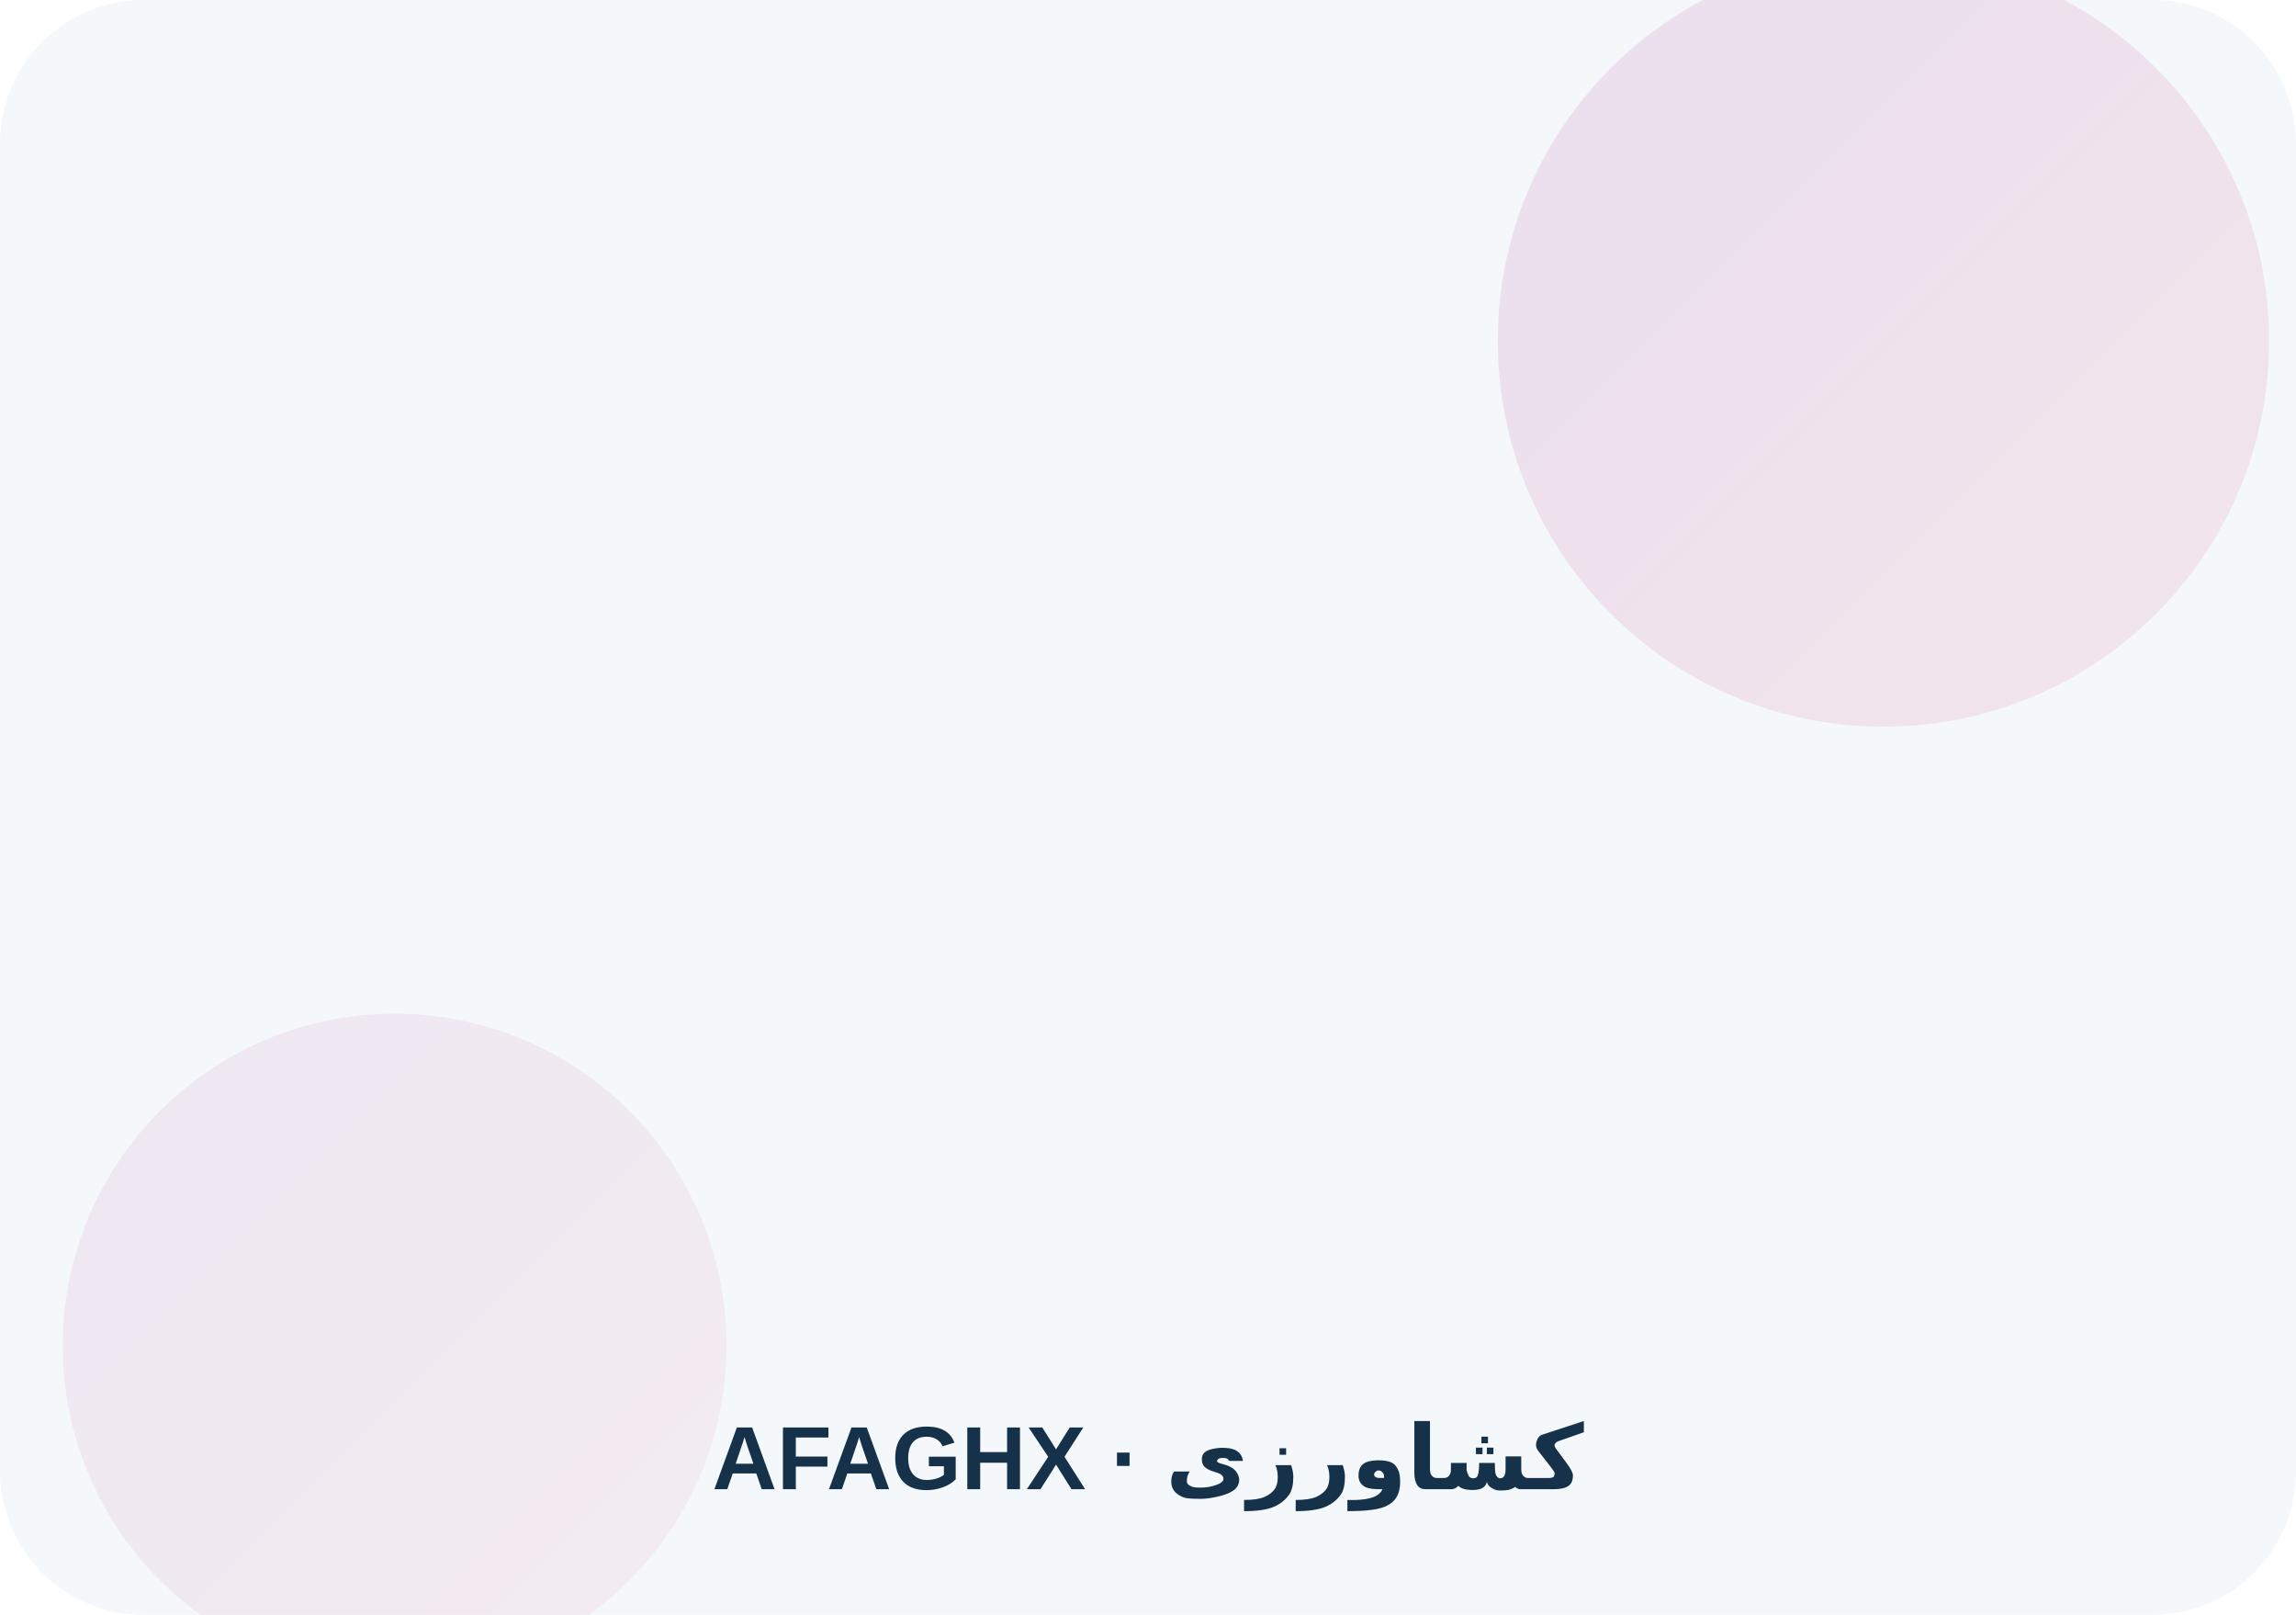
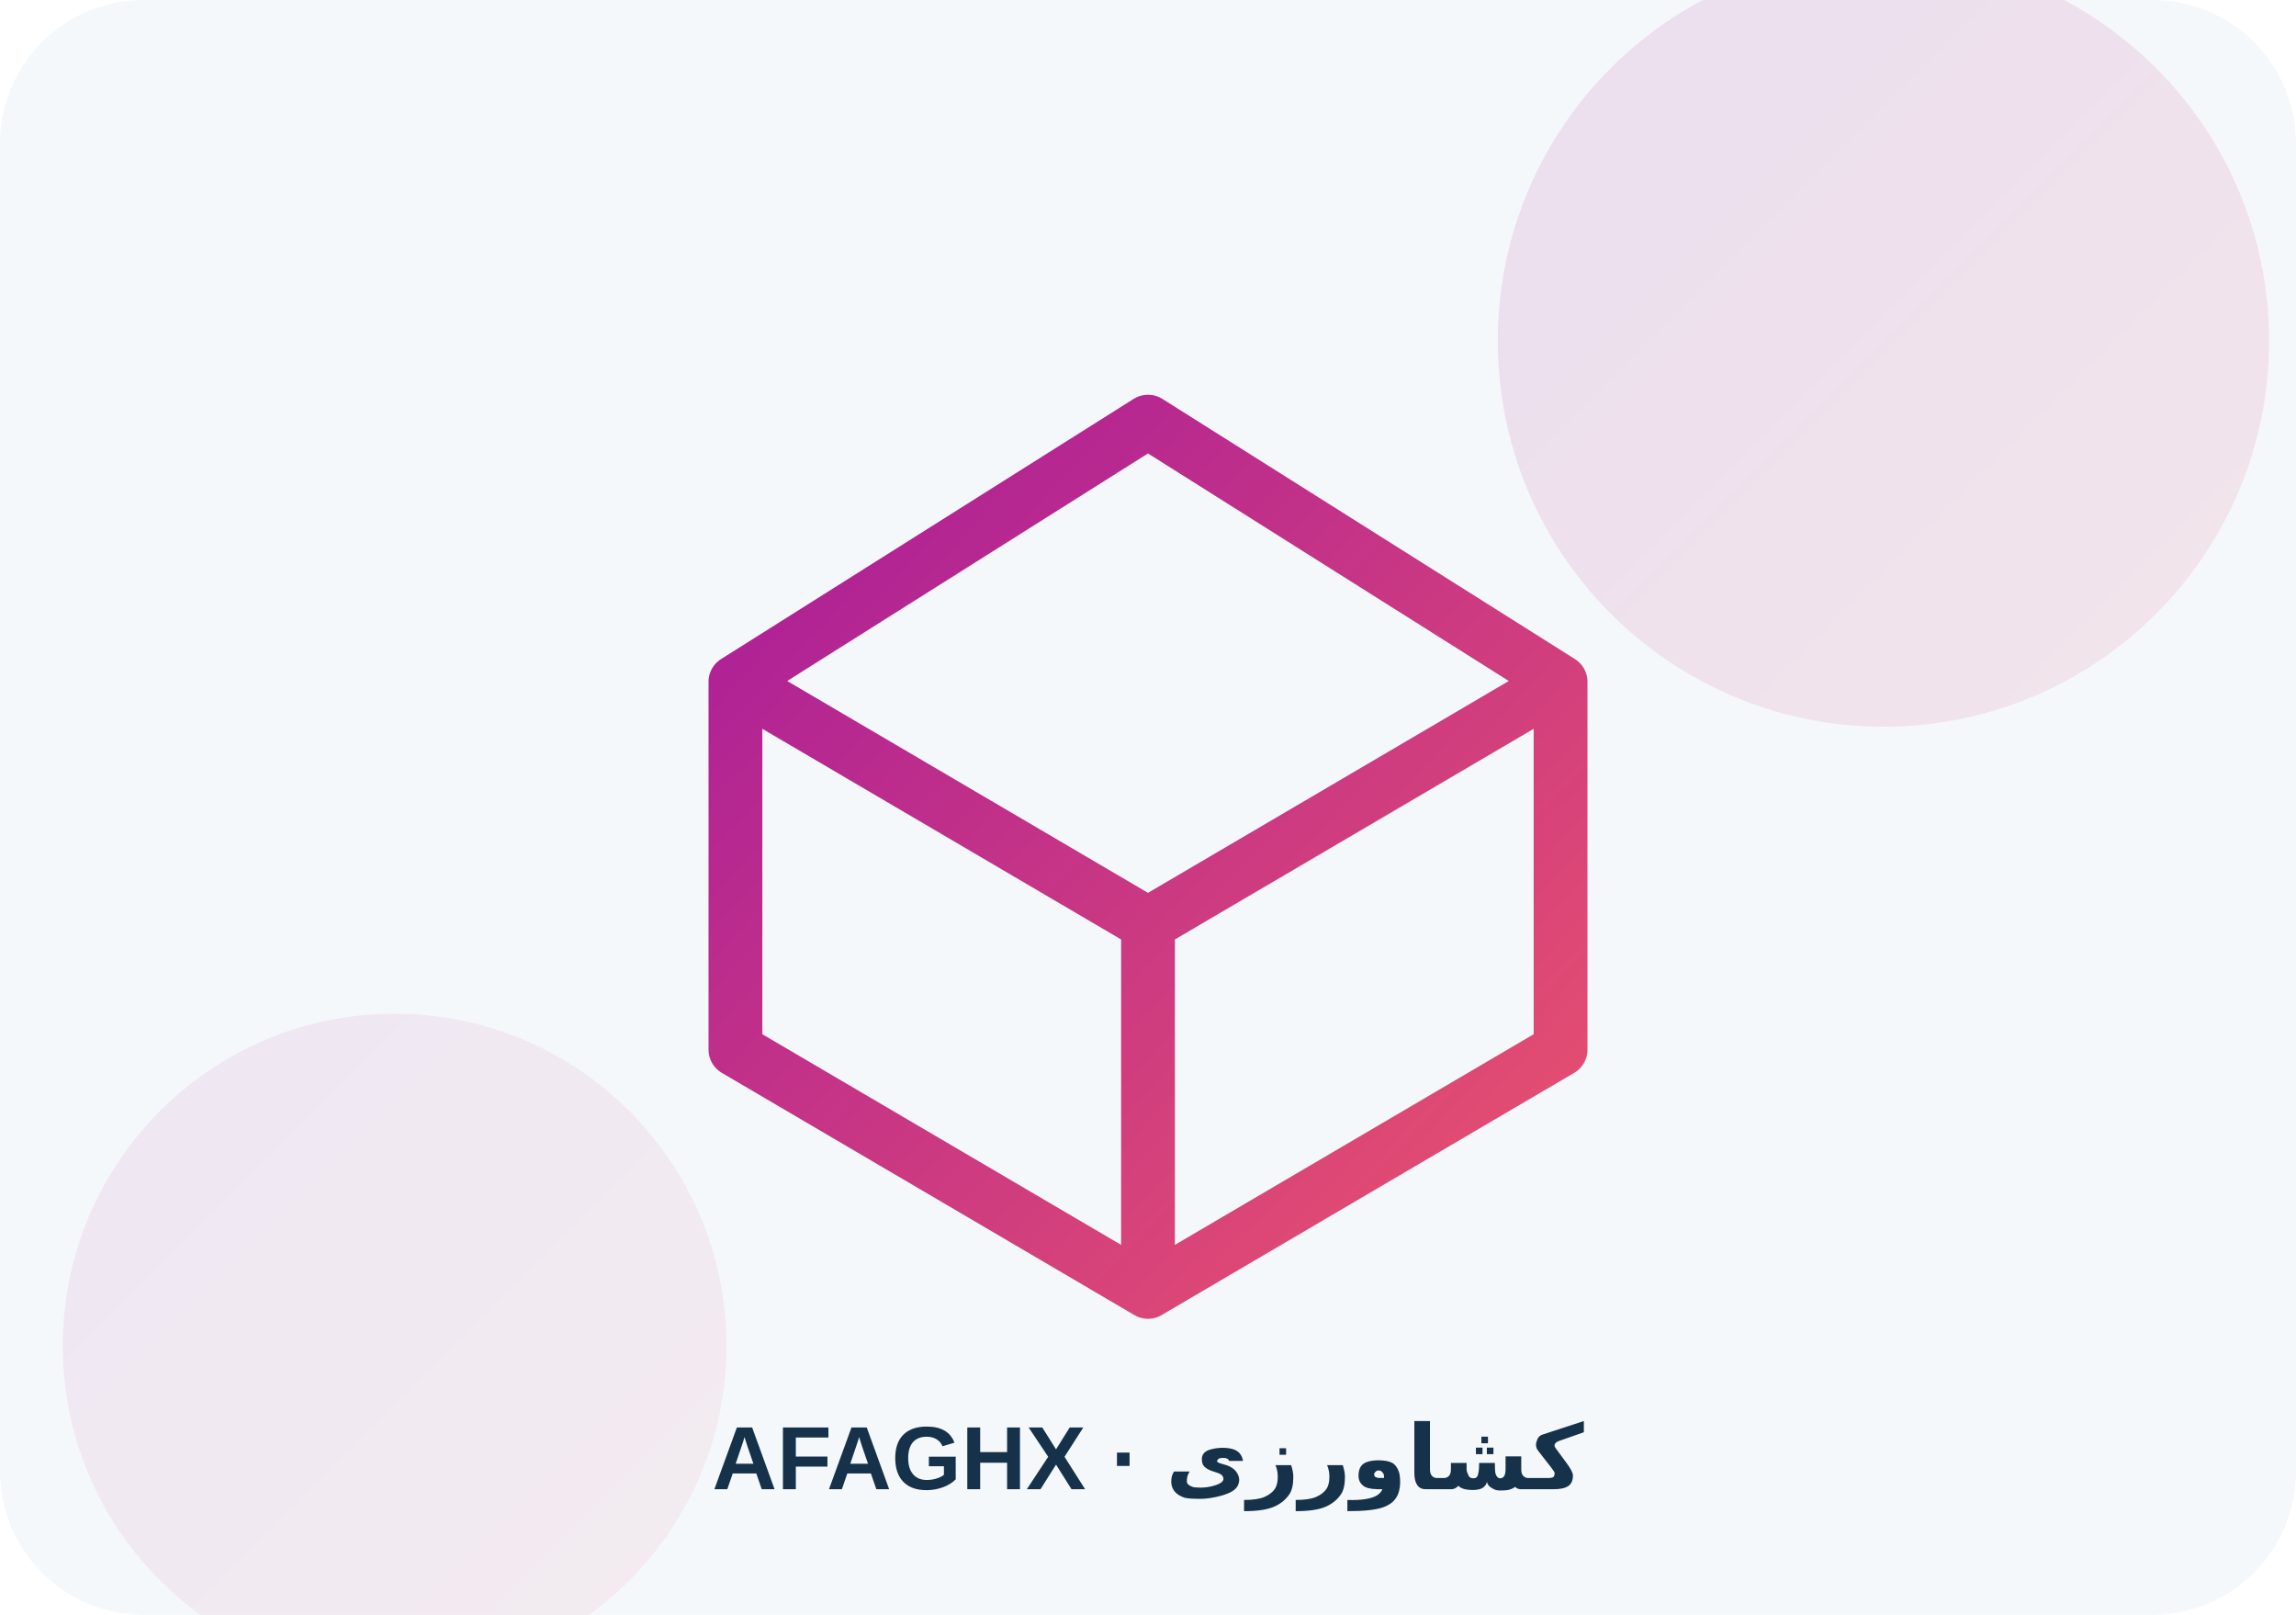
<svg xmlns="http://www.w3.org/2000/svg" viewBox="0 0 512 360">
  <defs>
    <linearGradient id="g" x1="0" y1="0" x2="1" y2="1">
      <stop stop-color="hsl(305 72% 38%)" />
      <stop offset="1" stop-color="hsl(350 78% 62%)" />
    </linearGradient>
  </defs>
  <rect width="512" height="360" rx="32" fill="#f4f8fb" />
  <circle cx="420" cy="76" r="86" fill="url(#g)" opacity=".12" />
  <circle cx="88" cy="300" r="74" fill="url(#g)" opacity=".08" />
-   <g fill="none" stroke="url(#g)" stroke-width="12" stroke-linecap="round" stroke-linejoin="round">M256 94l92 58v82l-92 54-92-54v-82zM164 152l92 54 92-54M256 206v82</g>
+   <g fill="none" stroke="url(#g)" stroke-width="12" stroke-linecap="round" stroke-linejoin="round">
+     <path d="M256 94l92 58v82l-92 54-92-54v-82zM164 152l92 54 92-54M256 206v82" />
+   </g>
  <text x="256" y="332" text-anchor="middle" font-family="Tahoma,Arial,sans-serif" font-size="20" font-weight="700" fill="#16324a">AFAGHX · کشاورزی</text>
</svg>
